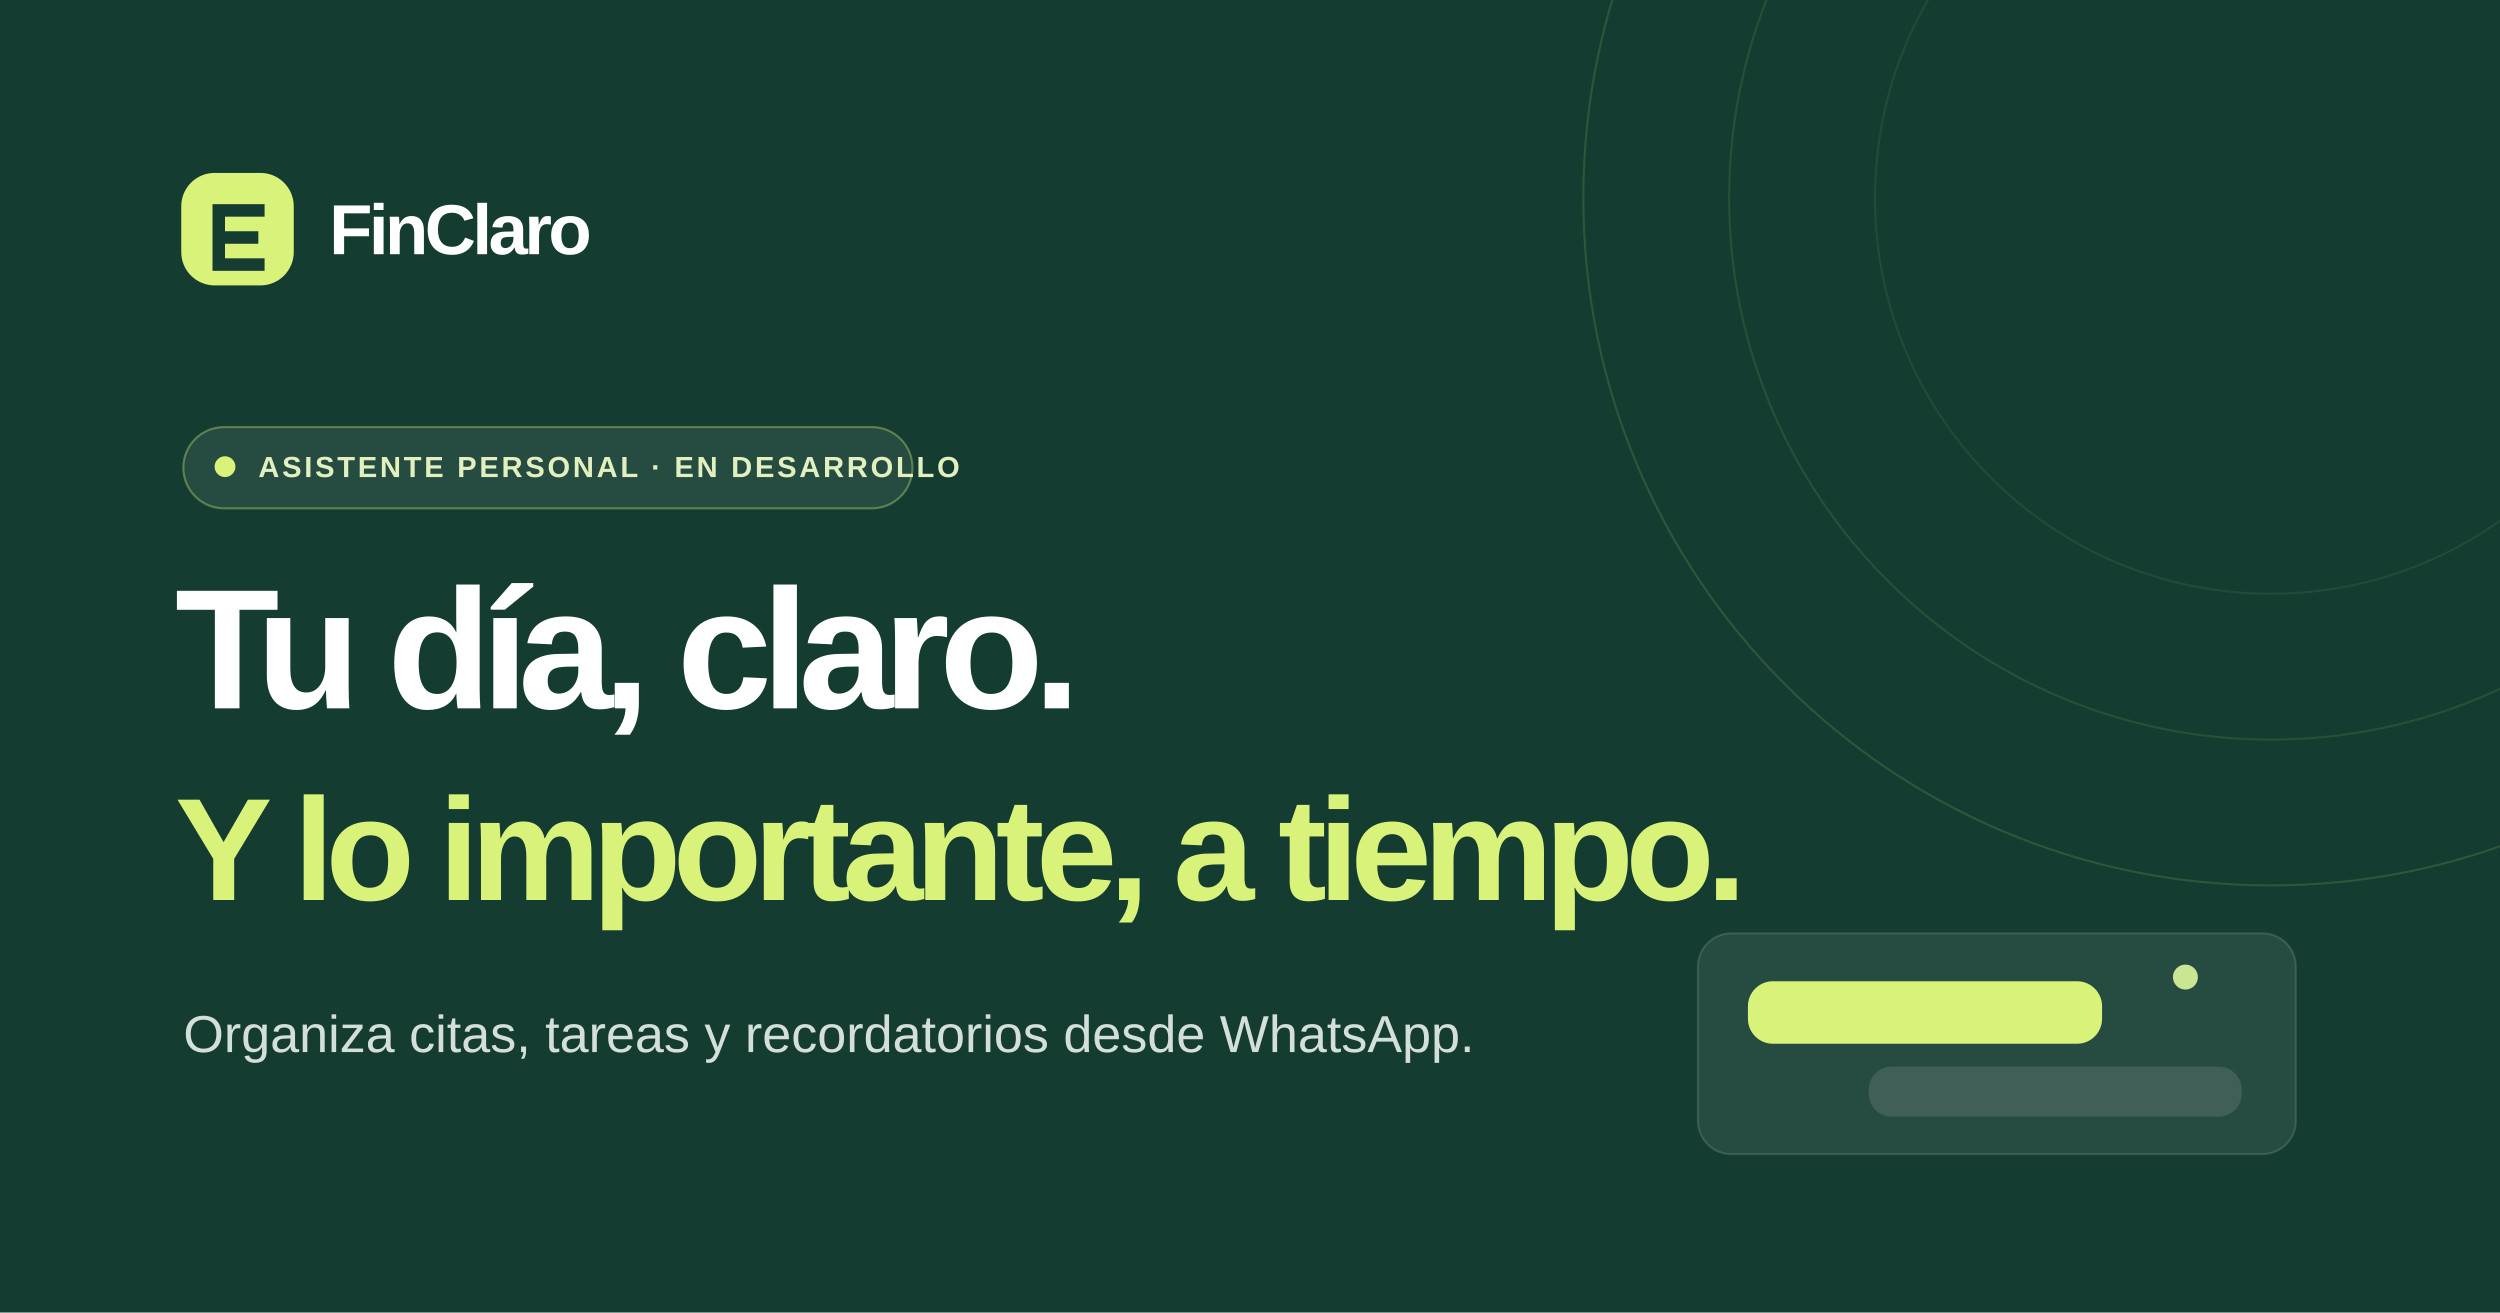
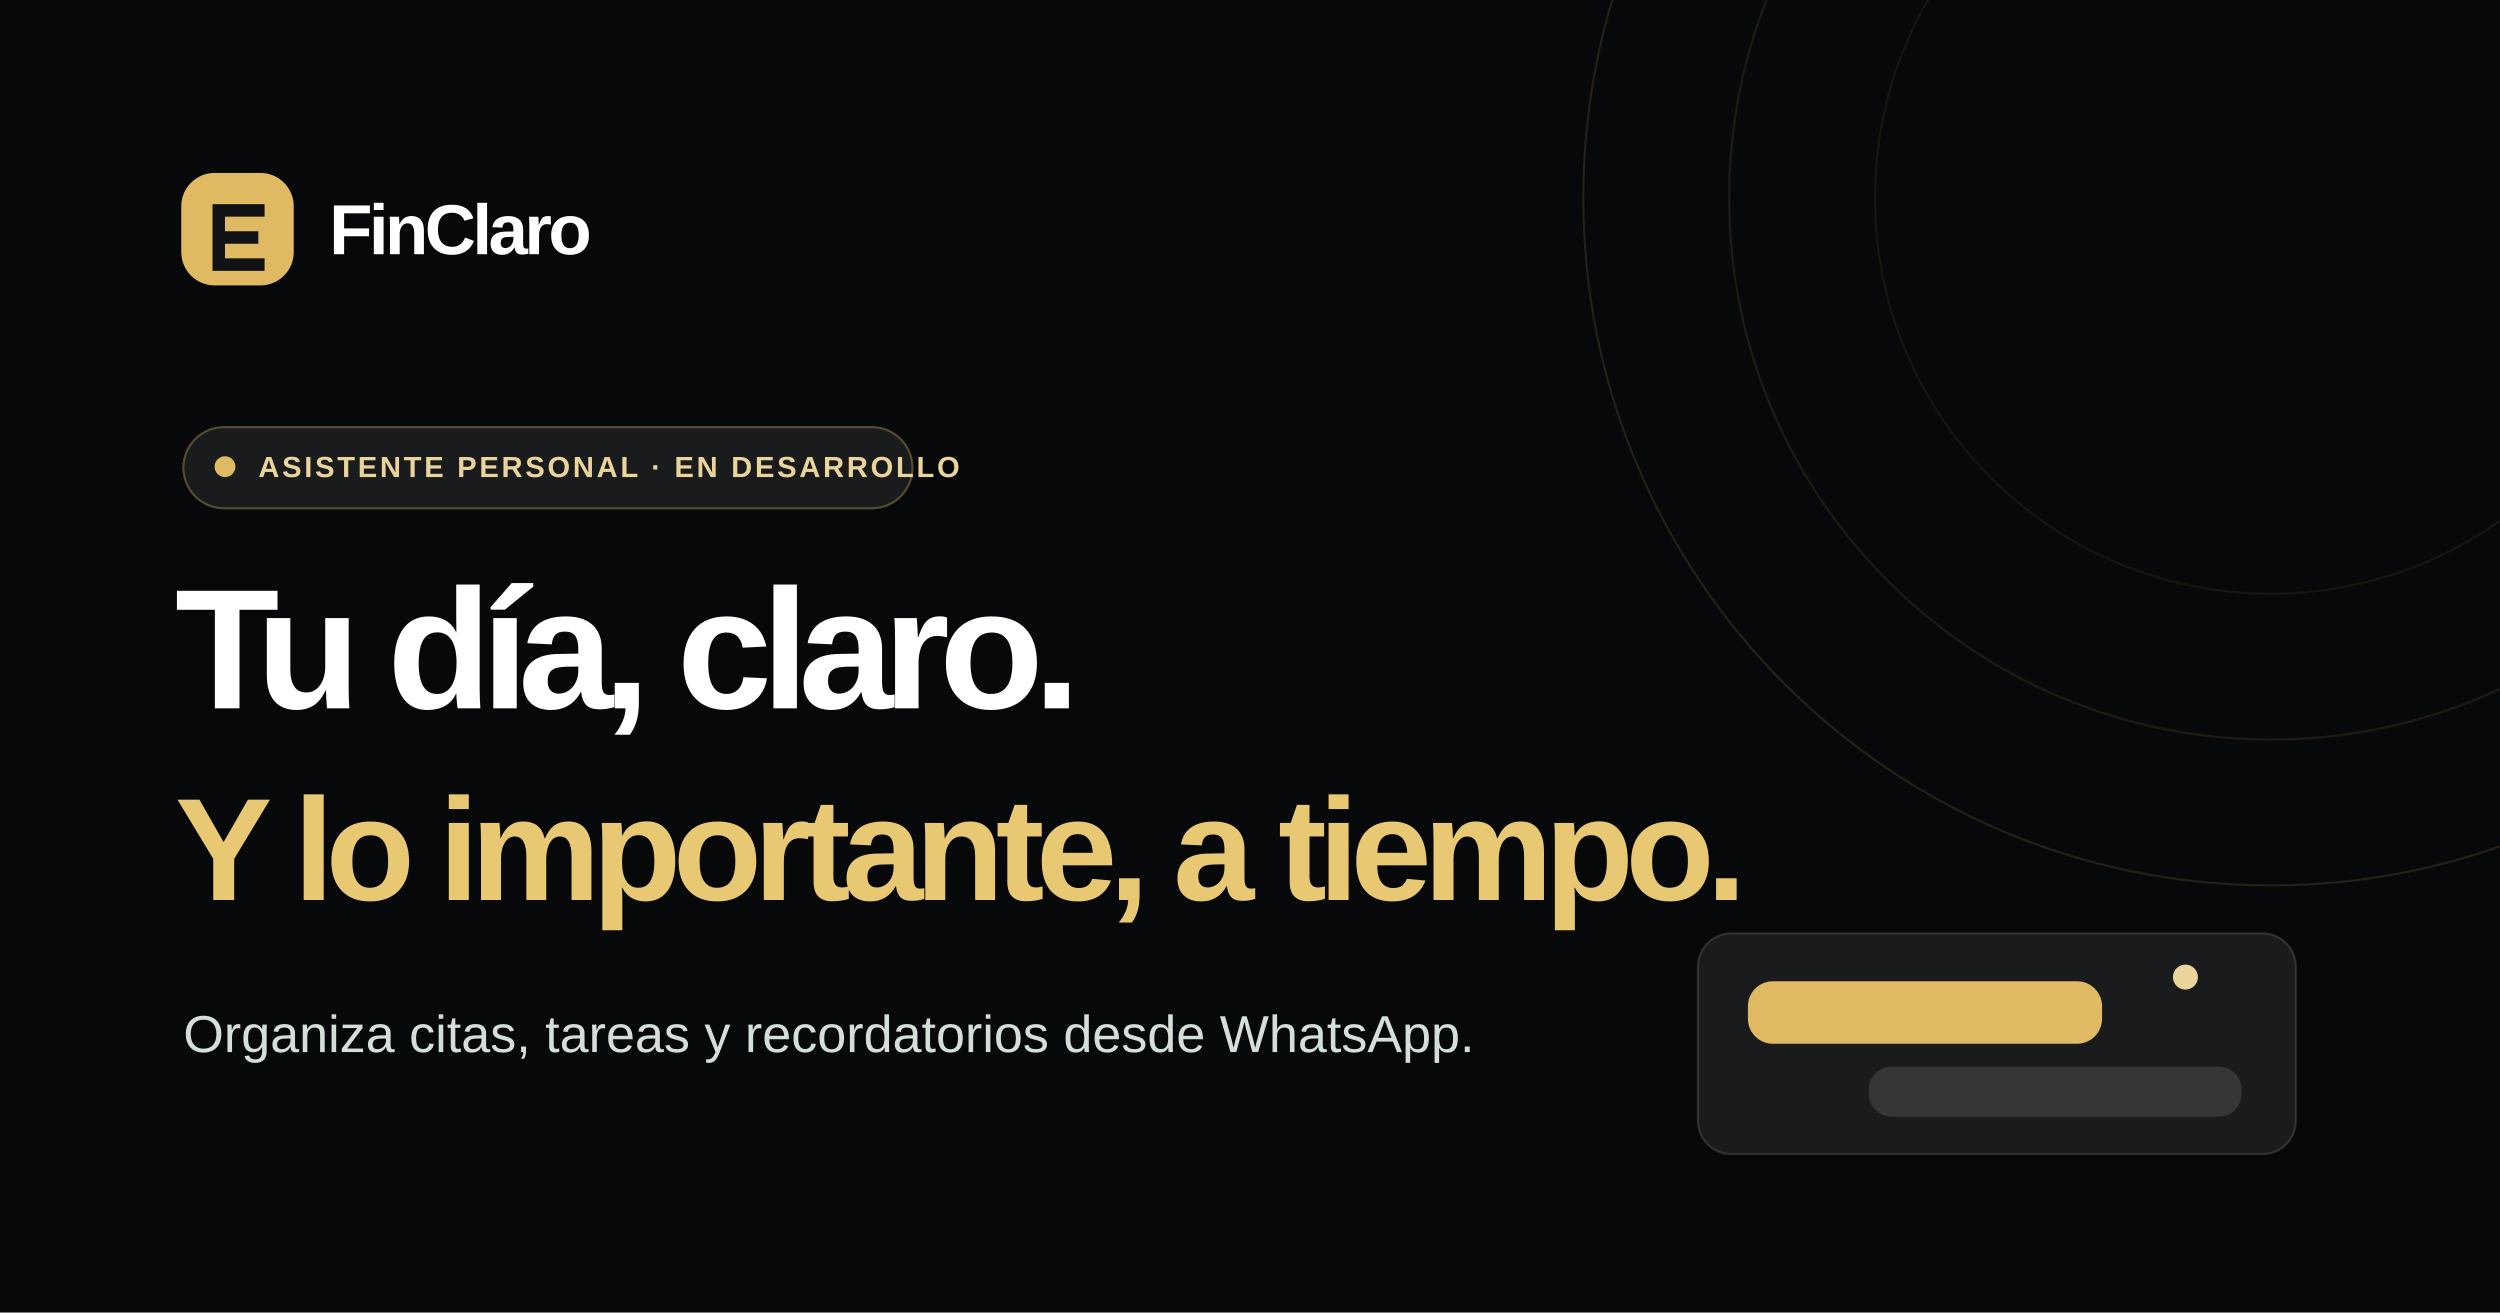
<svg xmlns="http://www.w3.org/2000/svg" width="1200" height="630" viewBox="0 0 1200 630" fill="none">
-   <rect width="1200" height="630" fill="#143c31" />
-   <circle cx="1090" cy="95" r="330" stroke="#D9F37A" stroke-opacity=".14" />
-   <circle cx="1090" cy="95" r="260" stroke="#D9F37A" stroke-opacity=".11" />
-   <circle cx="1090" cy="95" r="190" stroke="#D9F37A" stroke-opacity=".08" />
-   <rect x="87" y="83" width="54" height="54" rx="16" fill="#D9F37A" />
-   <path d="M102 98h25v6h-19v7h16v6h-16v7h19v6h-25V98Z" fill="#143C31" />
+   <rect width="1200" height="630" fill="#070809" />
+   <circle cx="1090" cy="95" r="330" stroke="#E0BA63" stroke-opacity=".14" />
+   <circle cx="1090" cy="95" r="260" stroke="#E0BA63" stroke-opacity=".11" />
+   <circle cx="1090" cy="95" r="190" stroke="#E0BA63" stroke-opacity=".08" />
+   <rect x="87" y="83" width="54" height="54" rx="16" fill="#E0BA63" />
+   <path d="M102 98h25v6h-19v7h16v6h-16v7h19v6h-25V98Z" fill="#101216" />
  <text x="158" y="122" fill="#FFFFFF" font-family="Arial,Helvetica,sans-serif" font-size="34" font-weight="700" letter-spacing="-1.7">FinClaro</text>
-   <rect x="88" y="205" width="350" height="39" rx="19.5" fill="#FFFFFF" fill-opacity=".08" stroke="#D9F37A" stroke-opacity=".35" />
-   <circle cx="108" cy="224" r="5" fill="#D9F37A" />
-   <text x="124" y="229" fill="#E2F0C0" font-family="Arial,Helvetica,sans-serif" font-size="14" font-weight="700" letter-spacing="1.3">ASISTENTE PERSONAL · EN DESARROLLO</text>
+   <rect x="88" y="205" width="350" height="39" rx="19.5" fill="#FFFFFF" fill-opacity=".08" stroke="#E0BA63" stroke-opacity=".35" />
+   <circle cx="108" cy="224" r="5" fill="#E0BA63" />
+   <text x="124" y="229" fill="#EAD49C" font-family="Arial,Helvetica,sans-serif" font-size="14" font-weight="700" letter-spacing="1.3">ASISTENTE PERSONAL · EN DESARROLLO</text>
  <text x="84" y="340" fill="#FFFFFF" font-family="Arial,Helvetica,sans-serif" font-size="82" font-weight="700" letter-spacing="-5">Tu día, claro.</text>
-   <text x="84" y="432" fill="#D9F37A" font-family="Arial,Helvetica,sans-serif" font-size="70" font-weight="700" letter-spacing="-4">Y lo importante, a tiempo.</text>
+   <text x="84" y="432" fill="#E8C873" font-family="Arial,Helvetica,sans-serif" font-size="70" font-weight="700" letter-spacing="-4">Y lo importante, a tiempo.</text>
  <text x="88" y="505" fill="#D3DFD8" font-family="Arial,Helvetica,sans-serif" font-size="25">Organiza citas, tareas y recordatorios desde WhatsApp.</text>
  <rect x="815" y="448" width="287" height="106" rx="16" fill="#FFFFFF" fill-opacity=".08" stroke="#FFFFFF" stroke-opacity=".13" />
-   <rect x="839" y="471" width="170" height="30" rx="12" fill="#D9F37A" />
+   <rect x="839" y="471" width="170" height="30" rx="12" fill="#E0BA63" />
  <rect x="897" y="512" width="179" height="24" rx="11" fill="#FFFFFF" fill-opacity=".12" />
-   <circle cx="1049" cy="469" r="6" fill="#CBE693" />
+   <circle cx="1049" cy="469" r="6" fill="#EAD49C" />
</svg>
